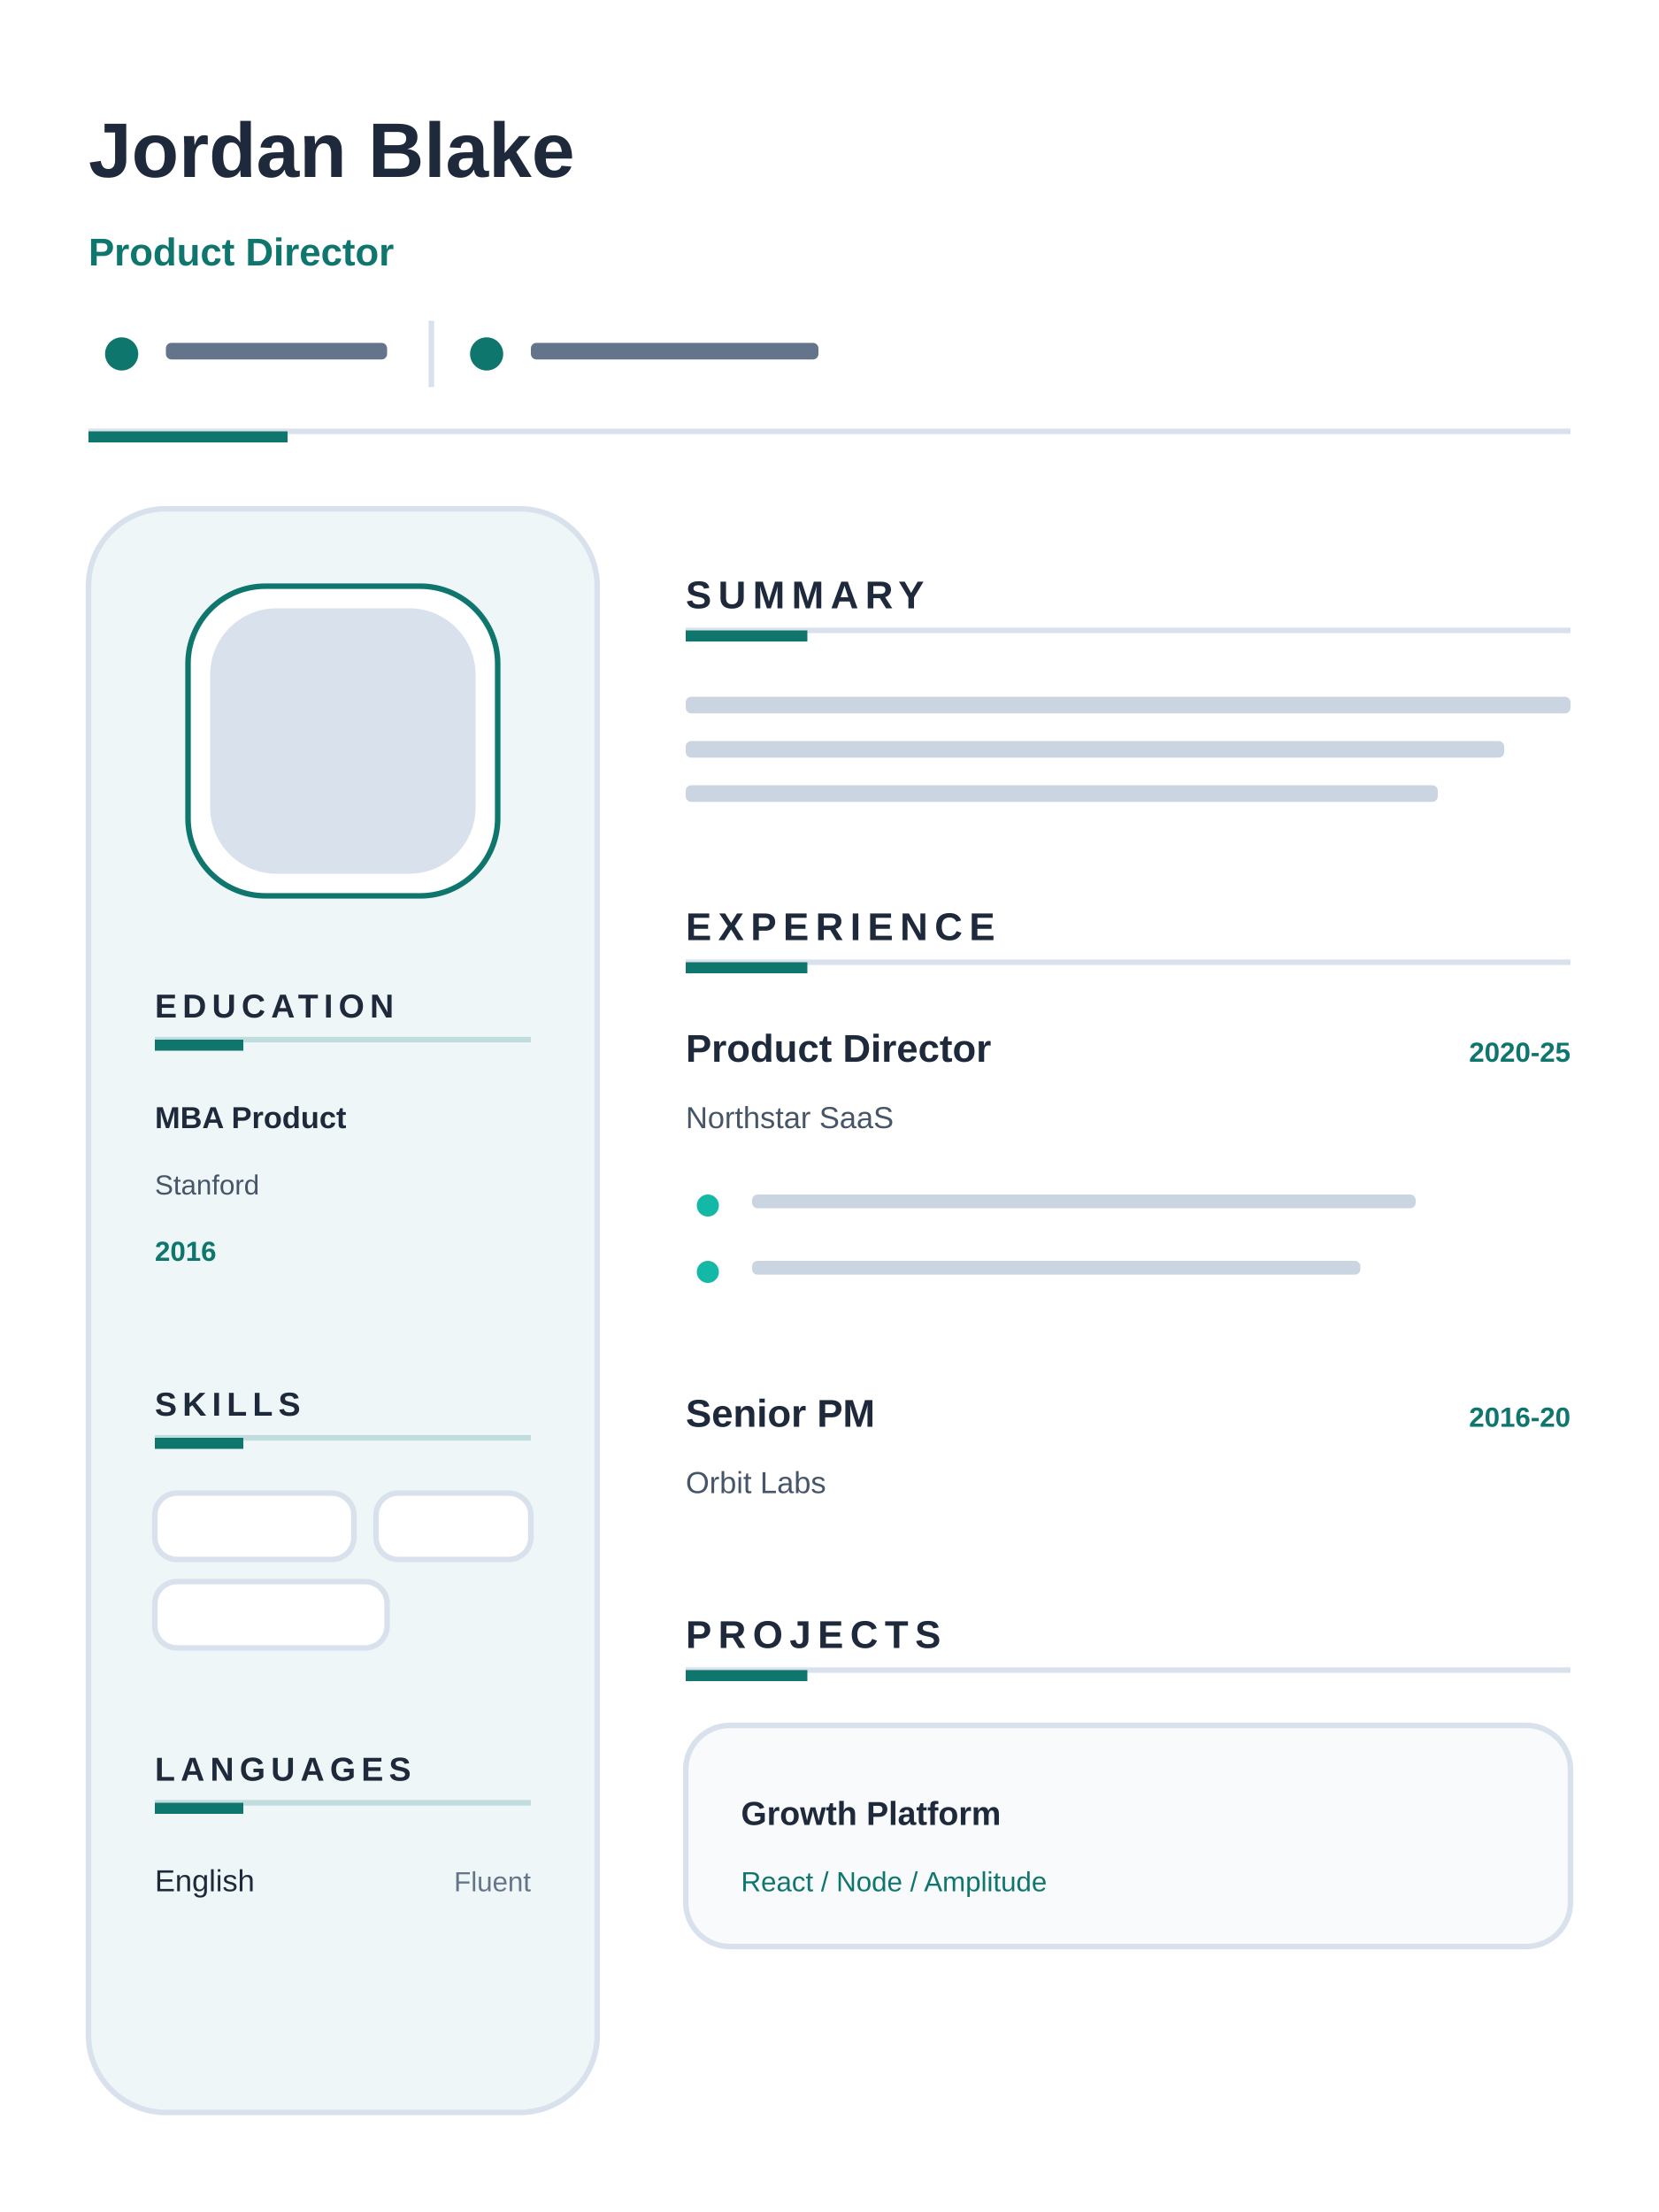
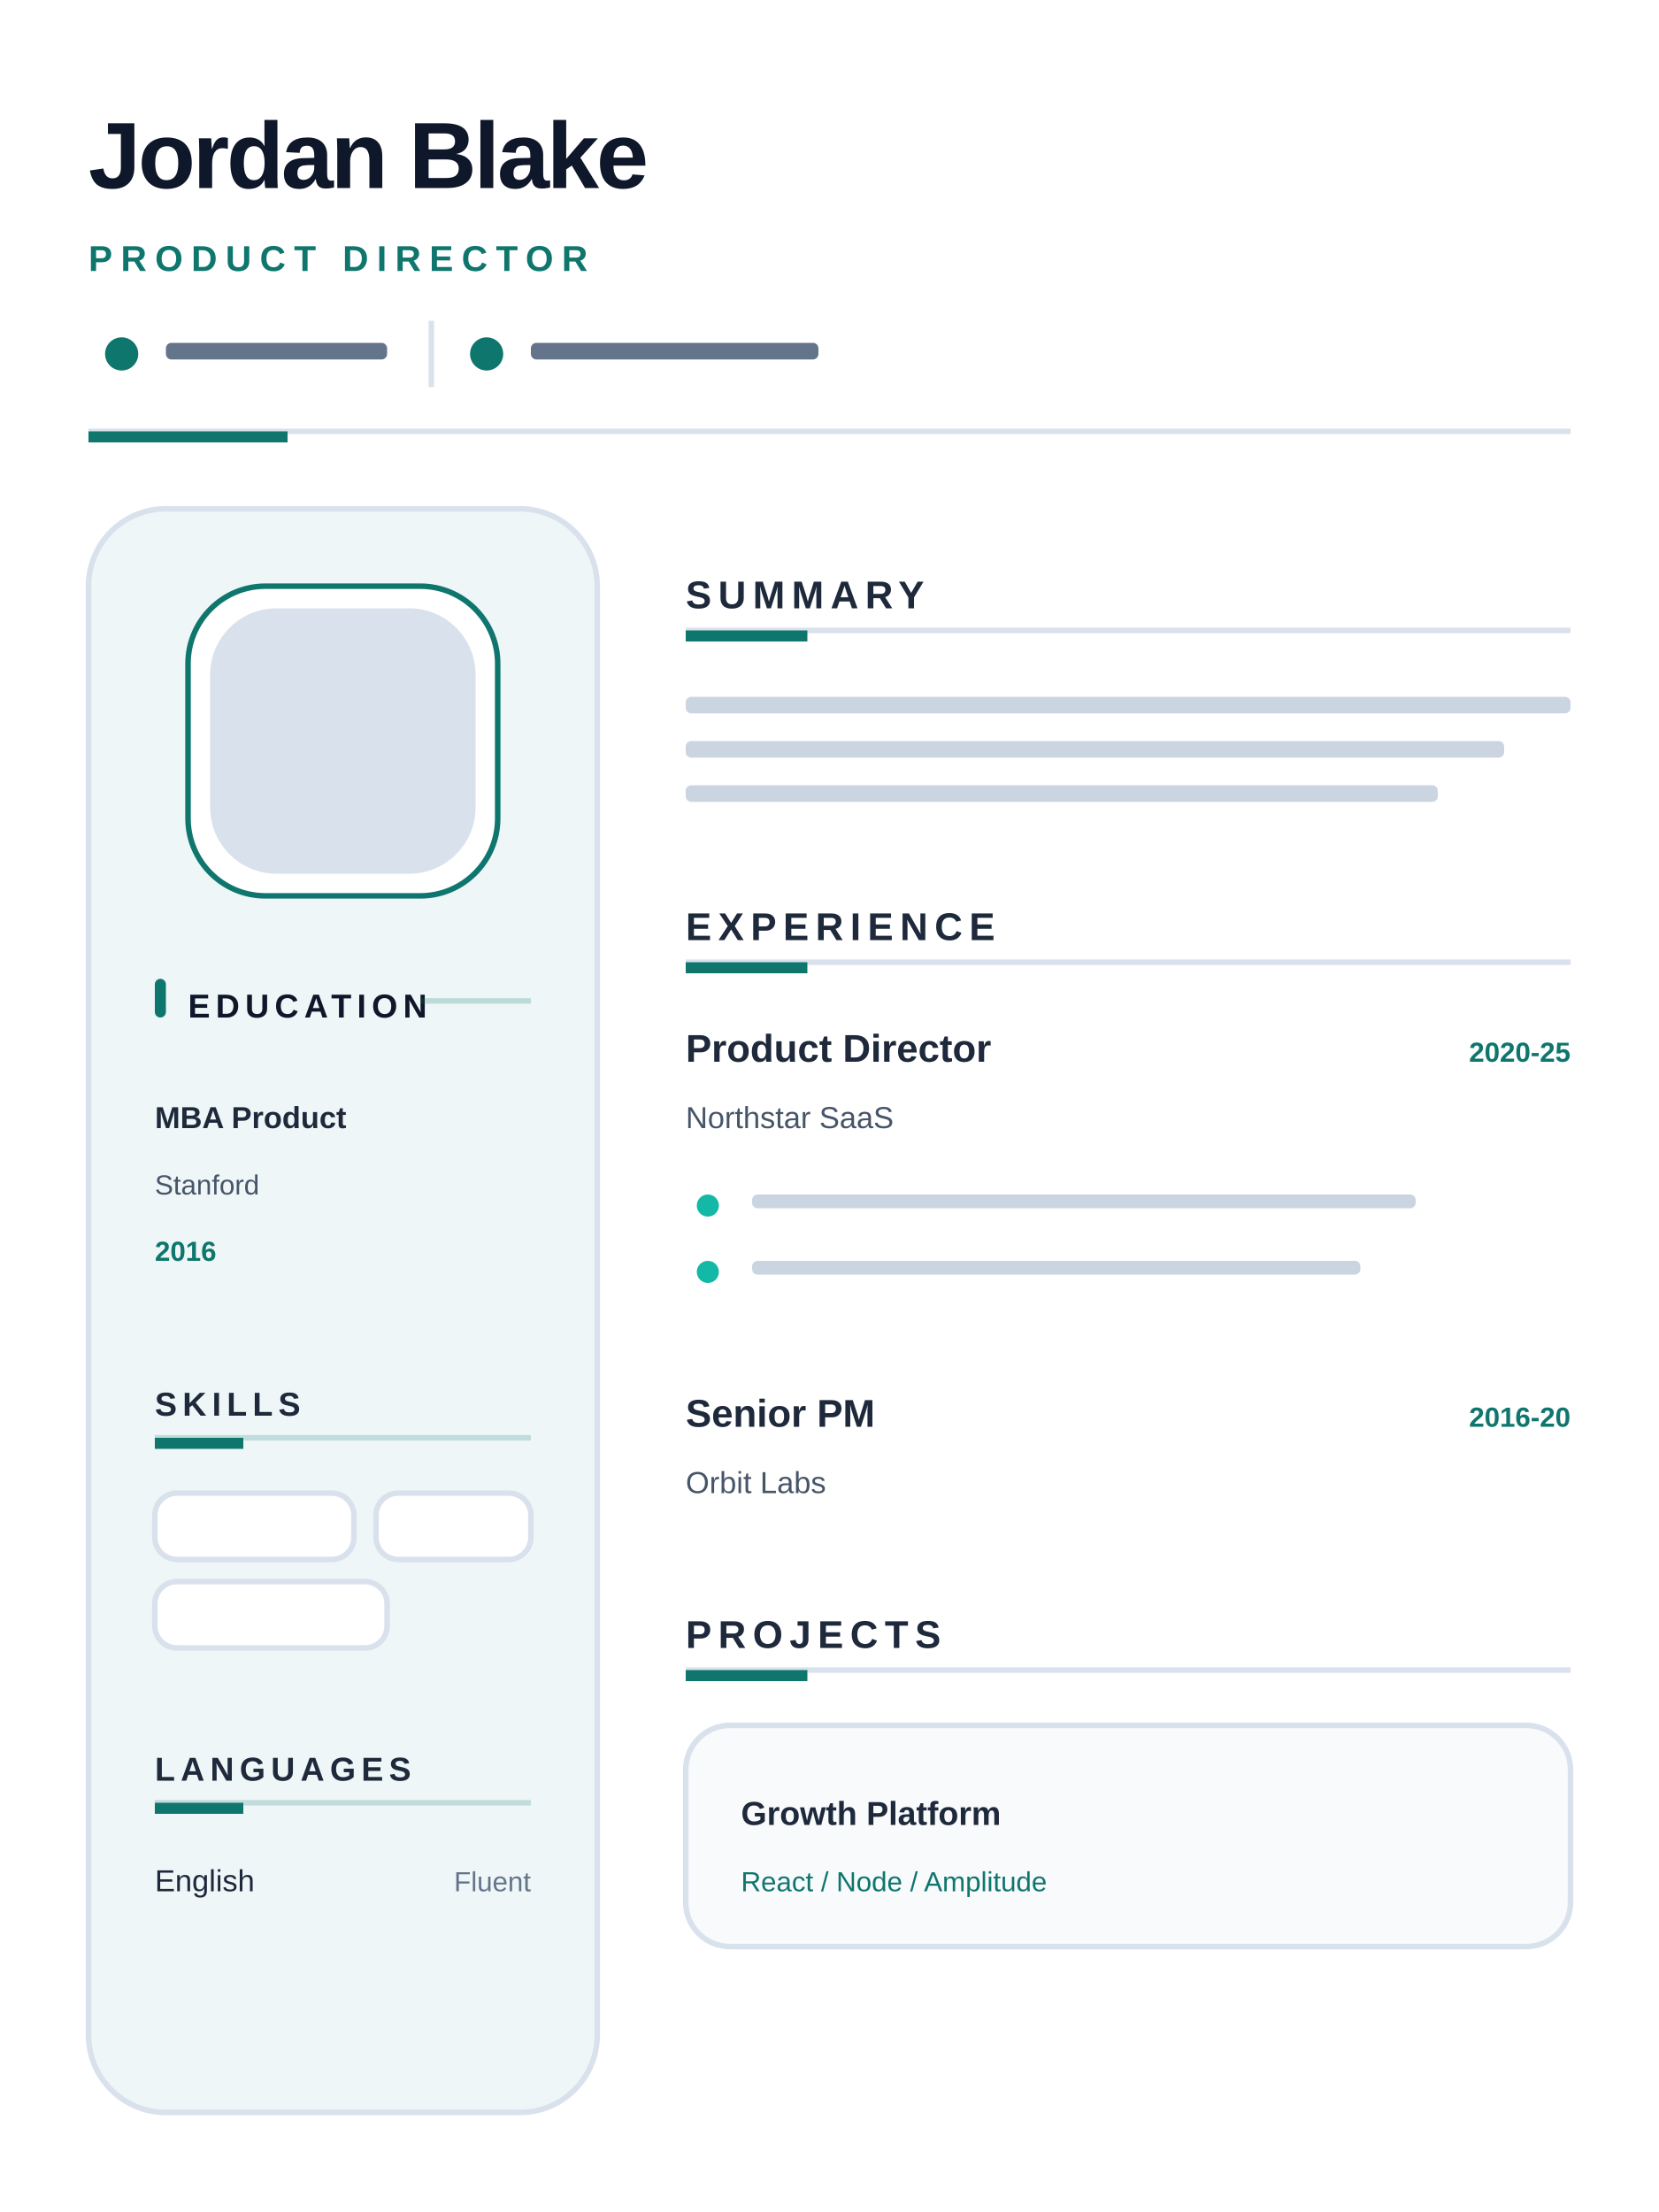
<svg xmlns="http://www.w3.org/2000/svg" width="300" height="400" viewBox="0 0 300 400">
  <rect width="300" height="400" fill="#FFFFFF" />
-   <text x="16" y="32" font-family="Arial, sans-serif" font-size="14" font-weight="800" fill="#1E293B">Jordan Blake</text>
-   <text x="16" y="48" font-family="Arial, sans-serif" font-size="7" font-weight="600" fill="#0F766E">Product Director</text>
+   <text x="16" y="34" font-family="Arial, sans-serif" font-size="17" font-weight="800" fill="#0F172A" letter-spacing="-0.5">Jordan Blake</text>
+   <text x="16" y="49" font-family="Arial, sans-serif" font-size="6.5" font-weight="600" fill="#0F766E" letter-spacing="1.5">PRODUCT DIRECTOR</text>
  <circle cx="22" cy="64" r="3" fill="#0F766E" />
  <rect x="30" y="62" width="40" height="3" rx="1" fill="#64748B" />
  <line x1="78" y1="58" x2="78" y2="70" stroke="#D9E2EC" stroke-width="1" />
  <circle cx="88" cy="64" r="3" fill="#0F766E" />
  <rect x="96" y="62" width="52" height="3" rx="1" fill="#64748B" />
  <line x1="16" y1="78" x2="284" y2="78" stroke="#D9E2EC" stroke-width="1" />
  <rect x="16" y="78" width="36" height="2" fill="#0F766E" />
  <rect x="16" y="92" width="92" height="290" rx="14" fill="#EEF6F7" stroke="#D9E2EC" />
  <rect x="34" y="106" width="56" height="56" rx="14" fill="#FFFFFF" stroke="#0F766E" stroke-width="1" />
  <rect x="38" y="110" width="48" height="48" rx="12" fill="#D9E2EC" />
-   <text x="28" y="184" font-family="Arial, sans-serif" font-size="6" font-weight="600" fill="#1E293B" letter-spacing="1">EDUCATION</text>
-   <line x1="28" y1="188" x2="96" y2="188" stroke="rgba(15,118,110,0.2)" stroke-width="1" />
-   <rect x="28" y="188" width="16" height="2" fill="#0F766E" />
+   <rect x="28" y="177" width="2" height="7" rx="1" fill="#0F766E" />
+   <text x="34" y="184" font-family="Arial, sans-serif" font-size="6" font-weight="700" fill="#0F172A" letter-spacing="1">EDUCATION</text>
+   <line x1="76" y1="181" x2="96" y2="181" stroke="rgba(15,118,110,0.22)" stroke-width="1" />
  <text x="28" y="204" font-family="Arial, sans-serif" font-size="5.5" font-weight="700" fill="#1E293B">MBA Product</text>
  <text x="28" y="216" font-family="Arial, sans-serif" font-size="5" fill="#475569">Stanford</text>
  <text x="28" y="228" font-family="Arial, sans-serif" font-size="5" font-weight="600" fill="#0F766E">2016</text>
  <text x="28" y="256" font-family="Arial, sans-serif" font-size="6" font-weight="600" fill="#1E293B" letter-spacing="1">SKILLS</text>
  <line x1="28" y1="260" x2="96" y2="260" stroke="rgba(15,118,110,0.2)" stroke-width="1" />
  <rect x="28" y="260" width="16" height="2" fill="#0F766E" />
  <rect x="28" y="270" width="36" height="12" rx="4" fill="#FFFFFF" stroke="#D9E2EC" />
  <rect x="68" y="270" width="28" height="12" rx="4" fill="#FFFFFF" stroke="#D9E2EC" />
  <rect x="28" y="286" width="42" height="12" rx="4" fill="#FFFFFF" stroke="#D9E2EC" />
  <text x="28" y="322" font-family="Arial, sans-serif" font-size="6" font-weight="600" fill="#1E293B" letter-spacing="1">LANGUAGES</text>
  <line x1="28" y1="326" x2="96" y2="326" stroke="rgba(15,118,110,0.2)" stroke-width="1" />
  <rect x="28" y="326" width="16" height="2" fill="#0F766E" />
  <text x="28" y="342" font-family="Arial, sans-serif" font-size="5.5" fill="#1E293B">English</text>
  <text x="96" y="342" text-anchor="end" font-family="Arial, sans-serif" font-size="5" fill="#64748B">Fluent</text>
  <text x="124" y="110" font-family="Arial, sans-serif" font-size="7" font-weight="600" fill="#1E293B" letter-spacing="1.2">SUMMARY</text>
  <line x1="124" y1="114" x2="284" y2="114" stroke="#D9E2EC" stroke-width="1" />
  <rect x="124" y="114" width="22" height="2" fill="#0F766E" />
  <rect x="124" y="126" width="160" height="3" rx="1" fill="#CBD5E1" />
  <rect x="124" y="134" width="148" height="3" rx="1" fill="#CBD5E1" />
  <rect x="124" y="142" width="136" height="3" rx="1" fill="#CBD5E1" />
  <text x="124" y="170" font-family="Arial, sans-serif" font-size="7" font-weight="600" fill="#1E293B" letter-spacing="1.2">EXPERIENCE</text>
  <line x1="124" y1="174" x2="284" y2="174" stroke="#D9E2EC" stroke-width="1" />
  <rect x="124" y="174" width="22" height="2" fill="#0F766E" />
  <text x="124" y="192" font-family="Arial, sans-serif" font-size="7" font-weight="700" fill="#1E293B">Product Director</text>
  <text x="284" y="192" text-anchor="end" font-family="Arial, sans-serif" font-size="5" font-weight="600" fill="#0F766E">2020-25</text>
  <text x="124" y="204" font-family="Arial, sans-serif" font-size="5.5" fill="#475569">Northstar SaaS</text>
  <circle cx="128" cy="218" r="2" fill="#14B8A6" />
  <rect x="136" y="216" width="120" height="2.5" rx="1" fill="#CBD5E1" />
  <circle cx="128" cy="230" r="2" fill="#14B8A6" />
  <rect x="136" y="228" width="110" height="2.5" rx="1" fill="#CBD5E1" />
  <text x="124" y="258" font-family="Arial, sans-serif" font-size="7" font-weight="700" fill="#1E293B">Senior PM</text>
  <text x="284" y="258" text-anchor="end" font-family="Arial, sans-serif" font-size="5" font-weight="600" fill="#0F766E">2016-20</text>
  <text x="124" y="270" font-family="Arial, sans-serif" font-size="5.5" fill="#475569">Orbit Labs</text>
  <text x="124" y="298" font-family="Arial, sans-serif" font-size="7" font-weight="600" fill="#1E293B" letter-spacing="1.2">PROJECTS</text>
  <line x1="124" y1="302" x2="284" y2="302" stroke="#D9E2EC" stroke-width="1" />
  <rect x="124" y="302" width="22" height="2" fill="#0F766E" />
  <rect x="124" y="312" width="160" height="40" rx="8" fill="#F8FAFC" stroke="#D9E2EC" />
  <text x="134" y="330" font-family="Arial, sans-serif" font-size="6" font-weight="700" fill="#1E293B">Growth Platform</text>
  <text x="134" y="342" font-family="Arial, sans-serif" font-size="5" fill="#0F766E">React / Node / Amplitude</text>
</svg>
